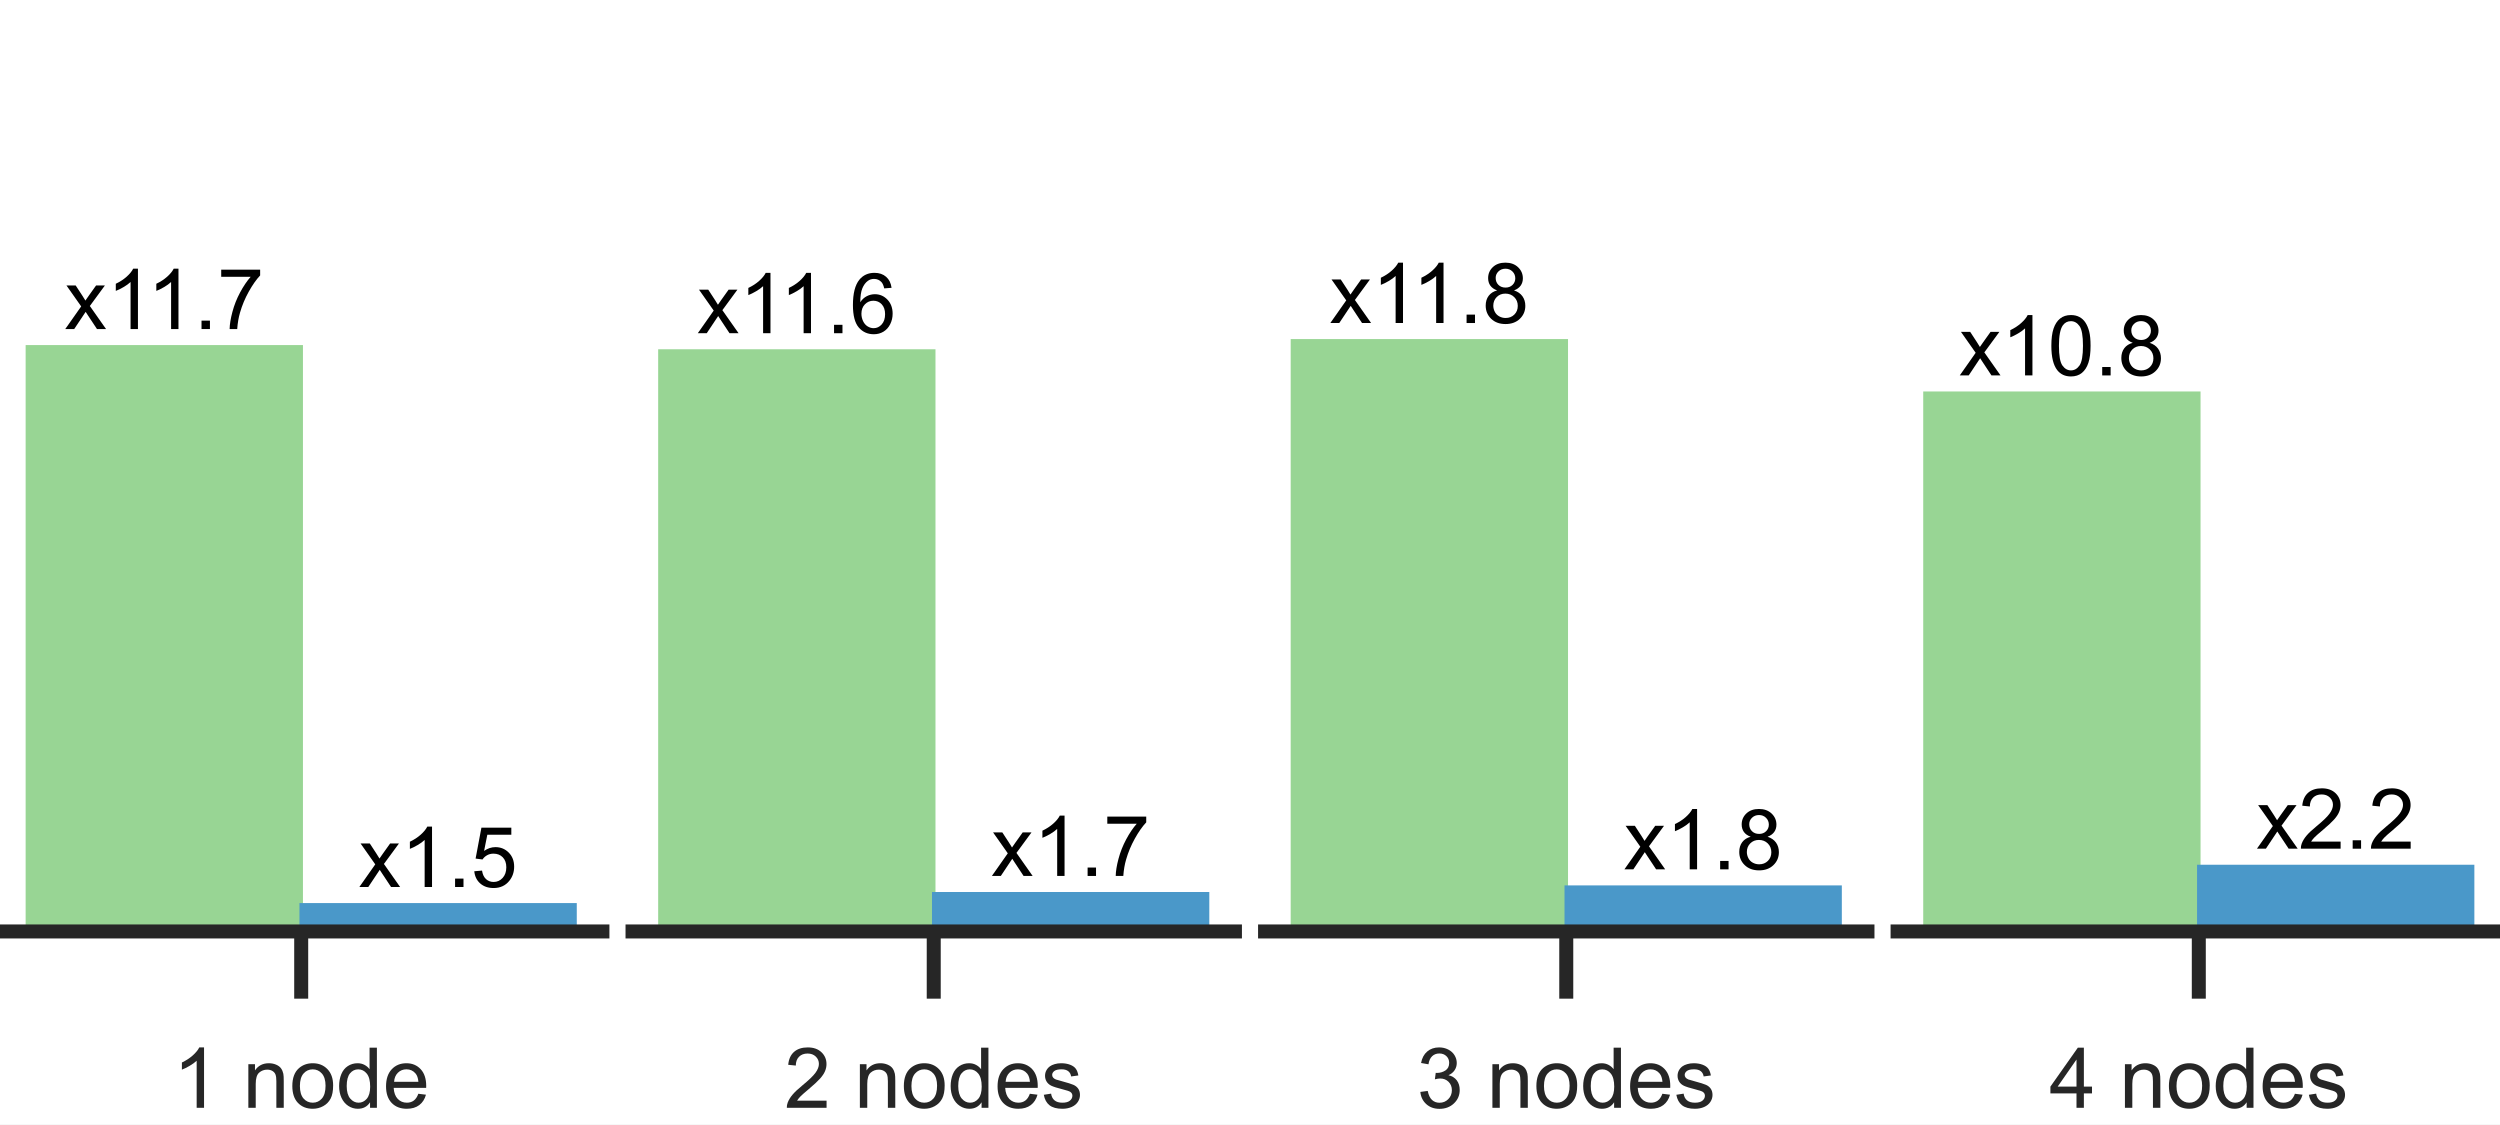
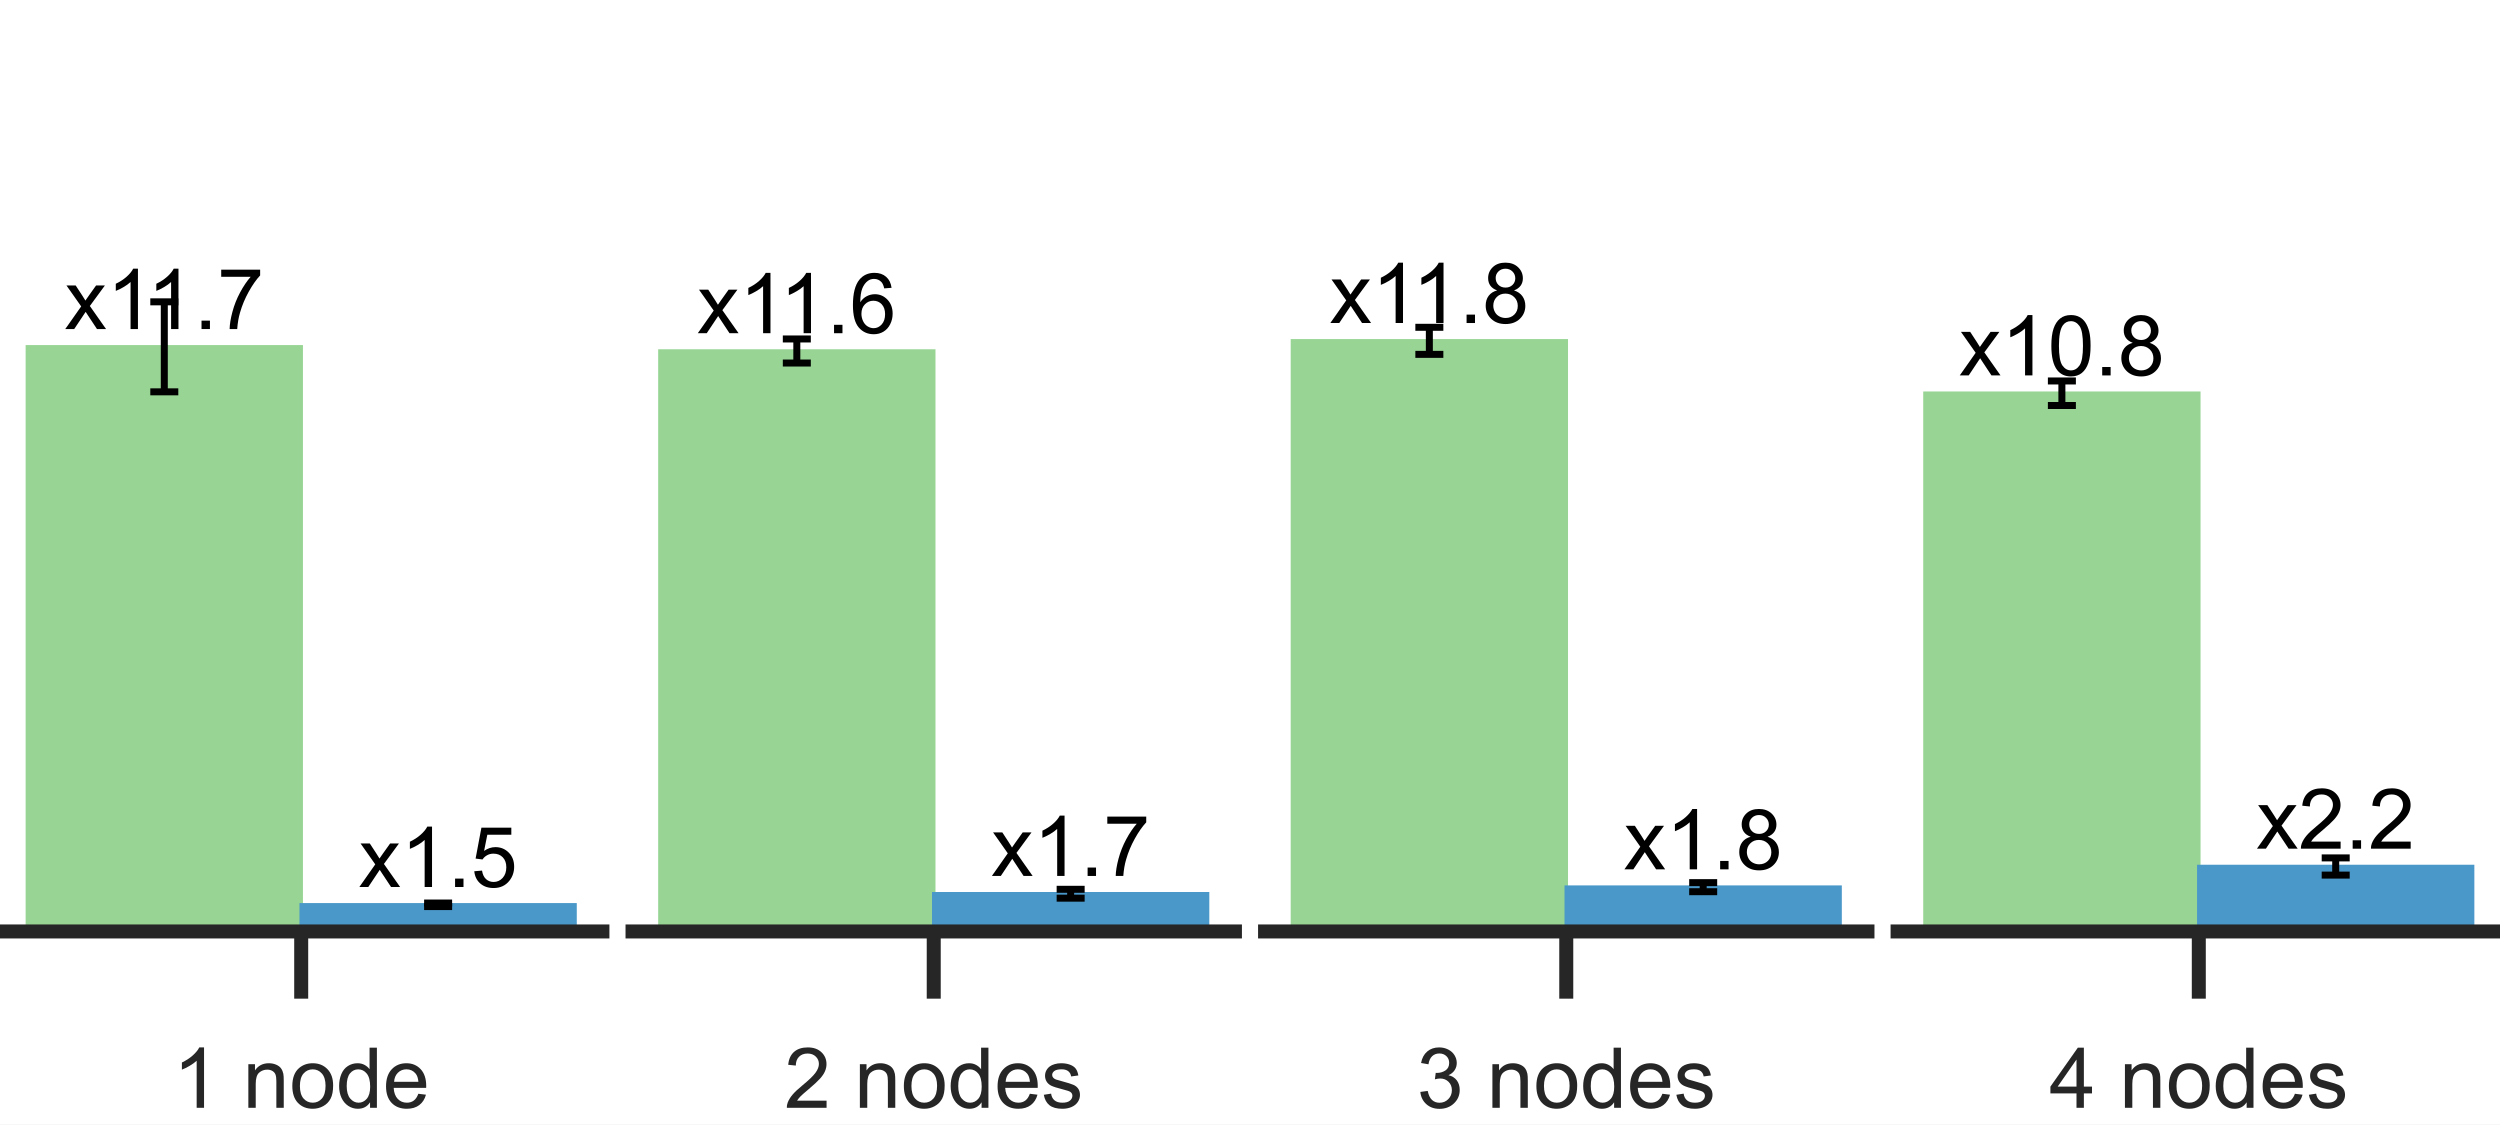
<svg xmlns="http://www.w3.org/2000/svg" xmlns:xlink="http://www.w3.org/1999/xlink" width="178.56pt" height="80.315pt" viewBox="0 0 178.56 80.315" version="1.1">
  <defs>
    <style type="text/css">*{stroke-linejoin: round; stroke-linecap: butt}</style>
  </defs>
  <g id="figure_1">
    <g id="patch_1">
      <path d="M 0 80.315  L 178.56 80.315  L 178.56 0  L 0 0  z " style="fill: #ffffff" />
    </g>
    <g id="axes_1">
      <g id="patch_2">
        <path d="M 0 66.528  L 43.027 66.528  L 43.027 0  L 0 0  z " style="fill: #ffffff" />
      </g>
      <g id="matplotlib.axis_1">
        <g id="xtick_1">
          <g id="line2d_1">
            <defs>
-               <path id="ma3619bbfa8" d="M 0 0  L 0 4.8  " style="stroke: #262626" />
+               <path id="m27827e6bce" d="M 0 0  L 0 4.8  " style="stroke: #262626" />
            </defs>
            <g>
-               <use xlink:href="#ma3619bbfa8" x="21.513" y="66.528" style="fill: #262626; stroke: #262626" />
+               <use xlink:href="#m27827e6bce" x="21.513" y="66.528" style="fill: #262626; stroke: #262626" />
            </g>
          </g>
          <g id="text_1">
            <g style="fill: #262626" transform="translate(12.33841 79.12269) scale(0.06 -0.06)">
              <defs>
                <path id="ArialMT-31" d="M 2384 0  L 1822 0  L 1822 3584  Q 1619 3391 1289 3197  Q 959 3003 697 2906  L 697 3450  Q 1169 3672 1522 3987  Q 1875 4303 2022 4600  L 2384 4600  L 2384 0  z " transform="scale(0.015625)" />
                <path id="ArialMT-20" transform="scale(0.015625)" />
                <path id="ArialMT-6e" d="M 422 0  L 422 3319  L 928 3319  L 928 2847  Q 1294 3394 1984 3394  Q 2284 3394 2536 3286  Q 2788 3178 2913 3003  Q 3038 2828 3088 2588  Q 3119 2431 3119 2041  L 3119 0  L 2556 0  L 2556 2019  Q 2556 2363 2490 2533  Q 2425 2703 2258 2804  Q 2091 2906 1866 2906  Q 1506 2906 1245 2678  Q 984 2450 984 1813  L 984 0  L 422 0  z " transform="scale(0.015625)" />
                <path id="ArialMT-6f" d="M 213 1659  Q 213 2581 725 3025  Q 1153 3394 1769 3394  Q 2453 3394 2887 2945  Q 3322 2497 3322 1706  Q 3322 1066 3130 698  Q 2938 331 2570 128  Q 2203 -75 1769 -75  Q 1072 -75 642 372  Q 213 819 213 1659  z M 791 1659  Q 791 1022 1069 705  Q 1347 388 1769 388  Q 2188 388 2466 706  Q 2744 1025 2744 1678  Q 2744 2294 2464 2611  Q 2184 2928 1769 2928  Q 1347 2928 1069 2612  Q 791 2297 791 1659  z " transform="scale(0.015625)" />
                <path id="ArialMT-64" d="M 2575 0  L 2575 419  Q 2259 -75 1647 -75  Q 1250 -75 917 144  Q 584 363 401 755  Q 219 1147 219 1656  Q 219 2153 384 2558  Q 550 2963 881 3178  Q 1213 3394 1622 3394  Q 1922 3394 2156 3267  Q 2391 3141 2538 2938  L 2538 4581  L 3097 4581  L 3097 0  L 2575 0  z M 797 1656  Q 797 1019 1065 703  Q 1334 388 1700 388  Q 2069 388 2326 689  Q 2584 991 2584 1609  Q 2584 2291 2321 2609  Q 2059 2928 1675 2928  Q 1300 2928 1048 2622  Q 797 2316 797 1656  z " transform="scale(0.015625)" />
                <path id="ArialMT-65" d="M 2694 1069  L 3275 997  Q 3138 488 2766 206  Q 2394 -75 1816 -75  Q 1088 -75 661 373  Q 234 822 234 1631  Q 234 2469 665 2931  Q 1097 3394 1784 3394  Q 2450 3394 2872 2941  Q 3294 2488 3294 1666  Q 3294 1616 3291 1516  L 816 1516  Q 847 969 1125 678  Q 1403 388 1819 388  Q 2128 388 2347 550  Q 2566 713 2694 1069  z M 847 1978  L 2700 1978  Q 2663 2397 2488 2606  Q 2219 2931 1791 2931  Q 1403 2931 1139 2672  Q 875 2413 847 1978  z " transform="scale(0.015625)" />
              </defs>
              <use xlink:href="#ArialMT-31" />
              <use xlink:href="#ArialMT-20" transform="translate(55.61523 0)" />
              <use xlink:href="#ArialMT-6e" transform="translate(83.39844 0)" />
              <use xlink:href="#ArialMT-6f" transform="translate(139.0137 0)" />
              <use xlink:href="#ArialMT-64" transform="translate(194.6289 0)" />
              <use xlink:href="#ArialMT-65" transform="translate(250.2441 0)" />
            </g>
          </g>
        </g>
      </g>
      <g id="patch_3">
-         <path d="M 1.956 70.441  L 21.513 70.441  L 21.513 24.772  L 1.956 24.772  z " clip-path="url(#p484f53d5b1)" style="fill: #98d594; stroke: #98d594; stroke-width: 0.25; stroke-linejoin: miter" />
+         <path d="M 1.956 70.441  L 21.513 70.441  L 21.513 24.772  L 1.956 24.772  z " clip-path="url(#p8f680a75d4)" style="fill: #98d594; stroke: #98d594; stroke-width: 0.25; stroke-linejoin: miter" />
      </g>
      <g id="patch_4">
-         <path d="M 21.513 70.441  L 41.071 70.441  L 41.071 64.624  L 21.513 64.624  z " clip-path="url(#p484f53d5b1)" style="fill: #4a98c9; stroke: #4a98c9; stroke-width: 0.25; stroke-linejoin: miter" />
+         <path d="M 21.513 70.441  L 41.071 70.441  L 41.071 64.624  L 21.513 64.624  z " clip-path="url(#p8f680a75d4)" style="fill: #4a98c9; stroke: #4a98c9; stroke-width: 0.25; stroke-linejoin: miter" />
+       </g>
+       <g id="LineCollection_1">
+         <path d="M 11.735 27.985  L 11.735 21.56  " clip-path="url(#p8f680a75d4)" style="fill: none; stroke: #000000; stroke-width: 0.5" />
+       </g>
+       <g id="line2d_2">
+         <defs>
+           <path id="m0736948f41" d="M 1 0  L -1 -0  " style="stroke: #000000; stroke-width: 0.5" />
+         </defs>
+         <g clip-path="url(#p8f680a75d4)">
+           <use xlink:href="#m0736948f41" x="11.735" y="27.985" style="stroke: #000000; stroke-width: 0.5" />
+         </g>
+       </g>
+       <g id="line2d_3">
+         <g clip-path="url(#p8f680a75d4)">
+           <use xlink:href="#m0736948f41" x="11.735" y="21.56" style="stroke: #000000; stroke-width: 0.5" />
+         </g>
+       </g>
+       <g id="LineCollection_2">
+         <path d="M 31.292 64.751  L 31.292 64.497  " clip-path="url(#p8f680a75d4)" style="fill: none; stroke: #000000; stroke-width: 0.5" />
+       </g>
+       <g id="line2d_4">
+         <g clip-path="url(#p8f680a75d4)">
+           <use xlink:href="#m0736948f41" x="31.292" y="64.751" style="stroke: #000000; stroke-width: 0.5" />
+         </g>
+       </g>
+       <g id="line2d_5">
+         <g clip-path="url(#p8f680a75d4)">
+           <use xlink:href="#m0736948f41" x="31.292" y="64.497" style="stroke: #000000; stroke-width: 0.5" />
+         </g>
      </g>
      <g id="patch_5">
        <path d="M 0 66.528  L 43.027 66.528  " style="fill: none; stroke: #262626; stroke-linejoin: miter; stroke-linecap: square" />
      </g>
      <g id="text_2">
        <g transform="translate(4.61747 23.50152) scale(0.06 -0.06)">
          <defs>
            <path id="ArialMT-78" d="M 47 0  L 1259 1725  L 138 3319  L 841 3319  L 1350 2541  Q 1494 2319 1581 2169  Q 1719 2375 1834 2534  L 2394 3319  L 3066 3319  L 1919 1756  L 3153 0  L 2463 0  L 1781 1031  L 1600 1309  L 728 0  L 47 0  z " transform="scale(0.015625)" />
            <path id="ArialMT-2e" d="M 581 0  L 581 641  L 1222 641  L 1222 0  L 581 0  z " transform="scale(0.015625)" />
            <path id="ArialMT-37" d="M 303 3981  L 303 4522  L 3269 4522  L 3269 4084  Q 2831 3619 2401 2847  Q 1972 2075 1738 1259  Q 1569 684 1522 0  L 944 0  Q 953 541 1156 1306  Q 1359 2072 1739 2783  Q 2119 3494 2547 3981  L 303 3981  z " transform="scale(0.015625)" />
          </defs>
          <use xlink:href="#ArialMT-78" />
          <use xlink:href="#ArialMT-31" transform="translate(50 0)" />
          <use xlink:href="#ArialMT-31" transform="translate(98.24023 0)" />
          <use xlink:href="#ArialMT-2e" transform="translate(153.8555 0)" />
          <use xlink:href="#ArialMT-37" transform="translate(181.6387 0)" />
        </g>
      </g>
      <g id="text_3">
        <g transform="translate(25.622 63.35326) scale(0.06 -0.06)">
          <defs>
            <path id="ArialMT-35" d="M 266 1200  L 856 1250  Q 922 819 1161 601  Q 1400 384 1738 384  Q 2144 384 2425 690  Q 2706 997 2706 1503  Q 2706 1984 2436 2262  Q 2166 2541 1728 2541  Q 1456 2541 1237 2417  Q 1019 2294 894 2097  L 366 2166  L 809 4519  L 3088 4519  L 3088 3981  L 1259 3981  L 1013 2750  Q 1425 3038 1878 3038  Q 2478 3038 2890 2622  Q 3303 2206 3303 1553  Q 3303 931 2941 478  Q 2500 -78 1738 -78  Q 1113 -78 717 272  Q 322 622 266 1200  z " transform="scale(0.015625)" />
          </defs>
          <use xlink:href="#ArialMT-78" />
          <use xlink:href="#ArialMT-31" transform="translate(50 0)" />
          <use xlink:href="#ArialMT-2e" transform="translate(105.6152 0)" />
          <use xlink:href="#ArialMT-35" transform="translate(133.3984 0)" />
        </g>
      </g>
    </g>
    <g id="axes_2">
      <g id="patch_6">
        <path d="M 45.178 66.528  L 88.204 66.528  L 88.204 0  L 45.178 0  z " style="fill: #ffffff" />
      </g>
      <g id="matplotlib.axis_2">
        <g id="xtick_2">
-           <g id="line2d_2">
+           <g id="line2d_6">
            <g>
-               <use xlink:href="#ma3619bbfa8" x="66.691" y="66.528" style="fill: #262626; stroke: #262626" />
+               <use xlink:href="#m27827e6bce" x="66.691" y="66.528" style="fill: #262626; stroke: #262626" />
            </g>
          </g>
          <g id="text_4">
            <g style="fill: #262626" transform="translate(56.01624 79.12269) scale(0.06 -0.06)">
              <defs>
                <path id="ArialMT-32" d="M 3222 541  L 3222 0  L 194 0  Q 188 203 259 391  Q 375 700 629 1000  Q 884 1300 1366 1694  Q 2113 2306 2375 2664  Q 2638 3022 2638 3341  Q 2638 3675 2398 3904  Q 2159 4134 1775 4134  Q 1369 4134 1125 3890  Q 881 3647 878 3216  L 300 3275  Q 359 3922 746 4261  Q 1134 4600 1788 4600  Q 2447 4600 2831 4234  Q 3216 3869 3216 3328  Q 3216 3053 3103 2787  Q 2991 2522 2730 2228  Q 2469 1934 1863 1422  Q 1356 997 1212 845  Q 1069 694 975 541  L 3222 541  z " transform="scale(0.015625)" />
                <path id="ArialMT-73" d="M 197 991  L 753 1078  Q 800 744 1014 566  Q 1228 388 1613 388  Q 2000 388 2187 545  Q 2375 703 2375 916  Q 2375 1106 2209 1216  Q 2094 1291 1634 1406  Q 1016 1563 777 1677  Q 538 1791 414 1992  Q 291 2194 291 2438  Q 291 2659 392 2848  Q 494 3038 669 3163  Q 800 3259 1026 3326  Q 1253 3394 1513 3394  Q 1903 3394 2198 3281  Q 2494 3169 2634 2976  Q 2775 2784 2828 2463  L 2278 2388  Q 2241 2644 2061 2787  Q 1881 2931 1553 2931  Q 1166 2931 1000 2803  Q 834 2675 834 2503  Q 834 2394 903 2306  Q 972 2216 1119 2156  Q 1203 2125 1616 2013  Q 2213 1853 2448 1751  Q 2684 1650 2818 1456  Q 2953 1263 2953 975  Q 2953 694 2789 445  Q 2625 197 2315 61  Q 2006 -75 1616 -75  Q 969 -75 630 194  Q 291 463 197 991  z " transform="scale(0.015625)" />
              </defs>
              <use xlink:href="#ArialMT-32" />
              <use xlink:href="#ArialMT-20" transform="translate(55.61523 0)" />
              <use xlink:href="#ArialMT-6e" transform="translate(83.39844 0)" />
              <use xlink:href="#ArialMT-6f" transform="translate(139.0137 0)" />
              <use xlink:href="#ArialMT-64" transform="translate(194.6289 0)" />
              <use xlink:href="#ArialMT-65" transform="translate(250.2441 0)" />
              <use xlink:href="#ArialMT-73" transform="translate(305.8594 0)" />
            </g>
          </g>
        </g>
      </g>
      <g id="matplotlib.axis_3">
        <g id="ytick_1" />
        <g id="ytick_2" />
        <g id="ytick_3" />
      </g>
      <g id="patch_7">
-         <path d="M 47.134 70.441  L 66.691 70.441  L 66.691 25.071  L 47.134 25.071  z " clip-path="url(#pce7a3268d8)" style="fill: #98d594; stroke: #98d594; stroke-width: 0.25; stroke-linejoin: miter" />
+         <path d="M 47.134 70.441  L 66.691 70.441  L 66.691 25.071  L 47.134 25.071  z " clip-path="url(#p5d526a7cd5)" style="fill: #98d594; stroke: #98d594; stroke-width: 0.25; stroke-linejoin: miter" />
      </g>
      <g id="patch_8">
-         <path d="M 66.691 70.441  L 86.249 70.441  L 86.249 63.835  L 66.691 63.835  z " clip-path="url(#pce7a3268d8)" style="fill: #4a98c9; stroke: #4a98c9; stroke-width: 0.25; stroke-linejoin: miter" />
+         <path d="M 66.691 70.441  L 86.249 70.441  L 86.249 63.835  L 66.691 63.835  z " clip-path="url(#p5d526a7cd5)" style="fill: #4a98c9; stroke: #4a98c9; stroke-width: 0.25; stroke-linejoin: miter" />
+       </g>
+       <g id="LineCollection_3">
+         <path d="M 56.912 25.93  L 56.912 24.211  " clip-path="url(#p5d526a7cd5)" style="fill: none; stroke: #000000; stroke-width: 0.5" />
+       </g>
+       <g id="line2d_7">
+         <g clip-path="url(#p5d526a7cd5)">
+           <use xlink:href="#m0736948f41" x="56.912" y="25.93" style="stroke: #000000; stroke-width: 0.5" />
+         </g>
+       </g>
+       <g id="line2d_8">
+         <g clip-path="url(#p5d526a7cd5)">
+           <use xlink:href="#m0736948f41" x="56.912" y="24.211" style="stroke: #000000; stroke-width: 0.5" />
+         </g>
+       </g>
+       <g id="LineCollection_4">
+         <path d="M 76.47 64.153  L 76.47 63.517  " clip-path="url(#p5d526a7cd5)" style="fill: none; stroke: #000000; stroke-width: 0.5" />
+       </g>
+       <g id="line2d_9">
+         <g clip-path="url(#p5d526a7cd5)">
+           <use xlink:href="#m0736948f41" x="76.47" y="64.153" style="stroke: #000000; stroke-width: 0.5" />
+         </g>
+       </g>
+       <g id="line2d_10">
+         <g clip-path="url(#p5d526a7cd5)">
+           <use xlink:href="#m0736948f41" x="76.47" y="63.517" style="stroke: #000000; stroke-width: 0.5" />
+         </g>
      </g>
      <g id="patch_9">
        <path d="M 45.178 66.528  L 88.204 66.528  " style="fill: none; stroke: #262626; stroke-linejoin: miter; stroke-linecap: square" />
      </g>
      <g id="text_5">
        <g transform="translate(49.7953 23.79983) scale(0.06 -0.06)">
          <defs>
            <path id="ArialMT-36" d="M 3184 3459  L 2625 3416  Q 2550 3747 2413 3897  Q 2184 4138 1850 4138  Q 1581 4138 1378 3988  Q 1113 3794 959 3422  Q 806 3050 800 2363  Q 1003 2672 1297 2822  Q 1591 2972 1913 2972  Q 2475 2972 2870 2558  Q 3266 2144 3266 1488  Q 3266 1056 3080 686  Q 2894 316 2569 119  Q 2244 -78 1831 -78  Q 1128 -78 684 439  Q 241 956 241 2144  Q 241 3472 731 4075  Q 1159 4600 1884 4600  Q 2425 4600 2770 4297  Q 3116 3994 3184 3459  z M 888 1484  Q 888 1194 1011 928  Q 1134 663 1356 523  Q 1578 384 1822 384  Q 2178 384 2434 671  Q 2691 959 2691 1453  Q 2691 1928 2437 2201  Q 2184 2475 1800 2475  Q 1419 2475 1153 2201  Q 888 1928 888 1484  z " transform="scale(0.015625)" />
          </defs>
          <use xlink:href="#ArialMT-78" />
          <use xlink:href="#ArialMT-31" transform="translate(50 0)" />
          <use xlink:href="#ArialMT-31" transform="translate(98.24023 0)" />
          <use xlink:href="#ArialMT-2e" transform="translate(153.8555 0)" />
          <use xlink:href="#ArialMT-36" transform="translate(181.6387 0)" />
        </g>
      </g>
      <g id="text_6">
        <g transform="translate(70.79984 62.56443) scale(0.06 -0.06)">
          <use xlink:href="#ArialMT-78" />
          <use xlink:href="#ArialMT-31" transform="translate(50 0)" />
          <use xlink:href="#ArialMT-2e" transform="translate(105.6152 0)" />
          <use xlink:href="#ArialMT-37" transform="translate(133.3984 0)" />
        </g>
      </g>
    </g>
    <g id="axes_3">
      <g id="patch_10">
        <path d="M 90.356 66.528  L 133.382 66.528  L 133.382 0  L 90.356 0  z " style="fill: #ffffff" />
      </g>
      <g id="matplotlib.axis_4">
        <g id="xtick_3">
-           <g id="line2d_3">
+           <g id="line2d_11">
            <g>
-               <use xlink:href="#ma3619bbfa8" x="111.869" y="66.528" style="fill: #262626; stroke: #262626" />
+               <use xlink:href="#m27827e6bce" x="111.869" y="66.528" style="fill: #262626; stroke: #262626" />
            </g>
          </g>
          <g id="text_7">
            <g style="fill: #262626" transform="translate(101.1941 79.12269) scale(0.06 -0.06)">
              <defs>
                <path id="ArialMT-33" d="M 269 1209  L 831 1284  Q 928 806 1161 595  Q 1394 384 1728 384  Q 2125 384 2398 659  Q 2672 934 2672 1341  Q 2672 1728 2419 1979  Q 2166 2231 1775 2231  Q 1616 2231 1378 2169  L 1441 2663  Q 1497 2656 1531 2656  Q 1891 2656 2178 2843  Q 2466 3031 2466 3422  Q 2466 3731 2256 3934  Q 2047 4138 1716 4138  Q 1388 4138 1169 3931  Q 950 3725 888 3313  L 325 3413  Q 428 3978 793 4289  Q 1159 4600 1703 4600  Q 2078 4600 2393 4439  Q 2709 4278 2876 4000  Q 3044 3722 3044 3409  Q 3044 3113 2884 2869  Q 2725 2625 2413 2481  Q 2819 2388 3044 2092  Q 3269 1797 3269 1353  Q 3269 753 2831 336  Q 2394 -81 1725 -81  Q 1122 -81 723 278  Q 325 638 269 1209  z " transform="scale(0.015625)" />
              </defs>
              <use xlink:href="#ArialMT-33" />
              <use xlink:href="#ArialMT-20" transform="translate(55.61523 0)" />
              <use xlink:href="#ArialMT-6e" transform="translate(83.39844 0)" />
              <use xlink:href="#ArialMT-6f" transform="translate(139.0137 0)" />
              <use xlink:href="#ArialMT-64" transform="translate(194.6289 0)" />
              <use xlink:href="#ArialMT-65" transform="translate(250.2441 0)" />
              <use xlink:href="#ArialMT-73" transform="translate(305.8594 0)" />
            </g>
          </g>
        </g>
      </g>
      <g id="matplotlib.axis_5">
        <g id="ytick_4" />
        <g id="ytick_5" />
        <g id="ytick_6" />
      </g>
      <g id="patch_11">
-         <path d="M 92.311 70.441  L 111.869 70.441  L 111.869 24.342  L 92.311 24.342  z " clip-path="url(#ped0d3b6399)" style="fill: #98d594; stroke: #98d594; stroke-width: 0.25; stroke-linejoin: miter" />
+         <path d="M 92.311 70.441  L 111.869 70.441  L 111.869 24.342  L 92.311 24.342  z " clip-path="url(#p3ce3d25c74)" style="fill: #98d594; stroke: #98d594; stroke-width: 0.25; stroke-linejoin: miter" />
      </g>
      <g id="patch_12">
-         <path d="M 111.869 70.441  L 131.426 70.441  L 131.426 63.363  L 111.869 63.363  z " clip-path="url(#ped0d3b6399)" style="fill: #4a98c9; stroke: #4a98c9; stroke-width: 0.25; stroke-linejoin: miter" />
+         <path d="M 111.869 70.441  L 131.426 70.441  L 131.426 63.363  L 111.869 63.363  z " clip-path="url(#p3ce3d25c74)" style="fill: #4a98c9; stroke: #4a98c9; stroke-width: 0.25; stroke-linejoin: miter" />
+       </g>
+       <g id="LineCollection_5">
+         <path d="M 102.09 25.31  L 102.09 23.375  " clip-path="url(#p3ce3d25c74)" style="fill: none; stroke: #000000; stroke-width: 0.5" />
+       </g>
+       <g id="line2d_12">
+         <g clip-path="url(#p3ce3d25c74)">
+           <use xlink:href="#m0736948f41" x="102.09" y="25.31" style="stroke: #000000; stroke-width: 0.5" />
+         </g>
+       </g>
+       <g id="line2d_13">
+         <g clip-path="url(#p3ce3d25c74)">
+           <use xlink:href="#m0736948f41" x="102.09" y="23.375" style="stroke: #000000; stroke-width: 0.5" />
+         </g>
+       </g>
+       <g id="LineCollection_6">
+         <path d="M 121.648 63.688  L 121.648 63.039  " clip-path="url(#p3ce3d25c74)" style="fill: none; stroke: #000000; stroke-width: 0.5" />
+       </g>
+       <g id="line2d_14">
+         <g clip-path="url(#p3ce3d25c74)">
+           <use xlink:href="#m0736948f41" x="121.648" y="63.688" style="stroke: #000000; stroke-width: 0.5" />
+         </g>
+       </g>
+       <g id="line2d_15">
+         <g clip-path="url(#p3ce3d25c74)">
+           <use xlink:href="#m0736948f41" x="121.648" y="63.039" style="stroke: #000000; stroke-width: 0.5" />
+         </g>
      </g>
      <g id="patch_13">
        <path d="M 90.356 66.528  L 133.382 66.528  " style="fill: none; stroke: #262626; stroke-linejoin: miter; stroke-linecap: square" />
      </g>
      <g id="text_8">
        <g transform="translate(94.97313 23.07165) scale(0.06 -0.06)">
          <defs>
            <path id="ArialMT-38" d="M 1131 2484  Q 781 2613 612 2850  Q 444 3088 444 3419  Q 444 3919 803 4259  Q 1163 4600 1759 4600  Q 2359 4600 2725 4251  Q 3091 3903 3091 3403  Q 3091 3084 2923 2848  Q 2756 2613 2416 2484  Q 2838 2347 3058 2040  Q 3278 1734 3278 1309  Q 3278 722 2862 322  Q 2447 -78 1769 -78  Q 1091 -78 675 323  Q 259 725 259 1325  Q 259 1772 486 2073  Q 713 2375 1131 2484  z M 1019 3438  Q 1019 3113 1228 2906  Q 1438 2700 1772 2700  Q 2097 2700 2305 2904  Q 2513 3109 2513 3406  Q 2513 3716 2298 3927  Q 2084 4138 1766 4138  Q 1444 4138 1231 3931  Q 1019 3725 1019 3438  z M 838 1322  Q 838 1081 952 856  Q 1066 631 1291 507  Q 1516 384 1775 384  Q 2178 384 2440 643  Q 2703 903 2703 1303  Q 2703 1709 2433 1975  Q 2163 2241 1756 2241  Q 1359 2241 1098 1978  Q 838 1716 838 1322  z " transform="scale(0.015625)" />
          </defs>
          <use xlink:href="#ArialMT-78" />
          <use xlink:href="#ArialMT-31" transform="translate(50 0)" />
          <use xlink:href="#ArialMT-31" transform="translate(98.24023 0)" />
          <use xlink:href="#ArialMT-2e" transform="translate(153.8555 0)" />
          <use xlink:href="#ArialMT-38" transform="translate(181.6387 0)" />
        </g>
      </g>
      <g id="text_9">
        <g transform="translate(115.9777 62.09238) scale(0.06 -0.06)">
          <use xlink:href="#ArialMT-78" />
          <use xlink:href="#ArialMT-31" transform="translate(50 0)" />
          <use xlink:href="#ArialMT-2e" transform="translate(105.6152 0)" />
          <use xlink:href="#ArialMT-38" transform="translate(133.3984 0)" />
        </g>
      </g>
    </g>
    <g id="axes_4">
      <g id="patch_14">
        <path d="M 135.533 66.528  L 178.56 66.528  L 178.56 0  L 135.533 0  z " style="fill: #ffffff" />
      </g>
      <g id="matplotlib.axis_6">
        <g id="xtick_4">
-           <g id="line2d_4">
+           <g id="line2d_16">
            <g>
-               <use xlink:href="#ma3619bbfa8" x="157.047" y="66.528" style="fill: #262626; stroke: #262626" />
+               <use xlink:href="#m27827e6bce" x="157.047" y="66.528" style="fill: #262626; stroke: #262626" />
            </g>
          </g>
          <g id="text_10">
            <g style="fill: #262626" transform="translate(146.3719 79.12269) scale(0.06 -0.06)">
              <defs>
                <path id="ArialMT-34" d="M 2069 0  L 2069 1097  L 81 1097  L 81 1613  L 2172 4581  L 2631 4581  L 2631 1613  L 3250 1613  L 3250 1097  L 2631 1097  L 2631 0  L 2069 0  z M 2069 1613  L 2069 3678  L 634 1613  L 2069 1613  z " transform="scale(0.015625)" />
              </defs>
              <use xlink:href="#ArialMT-34" />
              <use xlink:href="#ArialMT-20" transform="translate(55.61523 0)" />
              <use xlink:href="#ArialMT-6e" transform="translate(83.39844 0)" />
              <use xlink:href="#ArialMT-6f" transform="translate(139.0137 0)" />
              <use xlink:href="#ArialMT-64" transform="translate(194.6289 0)" />
              <use xlink:href="#ArialMT-65" transform="translate(250.2441 0)" />
              <use xlink:href="#ArialMT-73" transform="translate(305.8594 0)" />
            </g>
          </g>
        </g>
      </g>
      <g id="matplotlib.axis_7">
        <g id="ytick_7" />
        <g id="ytick_8" />
        <g id="ytick_9" />
      </g>
      <g id="patch_15">
-         <path d="M 137.489 70.441  L 157.047 70.441  L 157.047 28.085  L 137.489 28.085  z " clip-path="url(#p37b3fa2787)" style="fill: #98d594; stroke: #98d594; stroke-width: 0.25; stroke-linejoin: miter" />
+         <path d="M 137.489 70.441  L 157.047 70.441  L 157.047 28.085  L 137.489 28.085  z " clip-path="url(#p770985c237)" style="fill: #98d594; stroke: #98d594; stroke-width: 0.25; stroke-linejoin: miter" />
      </g>
      <g id="patch_16">
-         <path d="M 157.047 70.441  L 176.604 70.441  L 176.604 61.888  L 157.047 61.888  z " clip-path="url(#p37b3fa2787)" style="fill: #4a98c9; stroke: #4a98c9; stroke-width: 0.25; stroke-linejoin: miter" />
+         <path d="M 157.047 70.441  L 176.604 70.441  L 176.604 61.888  L 157.047 61.888  z " clip-path="url(#p770985c237)" style="fill: #4a98c9; stroke: #4a98c9; stroke-width: 0.25; stroke-linejoin: miter" />
+       </g>
+       <g id="LineCollection_7">
+         <path d="M 147.268 28.961  L 147.268 27.21  " clip-path="url(#p770985c237)" style="fill: none; stroke: #000000; stroke-width: 0.5" />
+       </g>
+       <g id="line2d_17">
+         <g clip-path="url(#p770985c237)">
+           <use xlink:href="#m0736948f41" x="147.268" y="28.961" style="stroke: #000000; stroke-width: 0.5" />
+         </g>
+       </g>
+       <g id="line2d_18">
+         <g clip-path="url(#p770985c237)">
+           <use xlink:href="#m0736948f41" x="147.268" y="27.21" style="stroke: #000000; stroke-width: 0.5" />
+         </g>
+       </g>
+       <g id="LineCollection_8">
+         <path d="M 166.825 62.502  L 166.825 61.274  " clip-path="url(#p770985c237)" style="fill: none; stroke: #000000; stroke-width: 0.5" />
+       </g>
+       <g id="line2d_19">
+         <g clip-path="url(#p770985c237)">
+           <use xlink:href="#m0736948f41" x="166.825" y="62.502" style="stroke: #000000; stroke-width: 0.5" />
+         </g>
+       </g>
+       <g id="line2d_20">
+         <g clip-path="url(#p770985c237)">
+           <use xlink:href="#m0736948f41" x="166.825" y="61.274" style="stroke: #000000; stroke-width: 0.5" />
+         </g>
      </g>
      <g id="patch_17">
        <path d="M 135.533 66.528  L 178.56 66.528  " style="fill: none; stroke: #262626; stroke-linejoin: miter; stroke-linecap: square" />
      </g>
      <g id="text_11">
        <g transform="translate(139.9297 26.81463) scale(0.06 -0.06)">
          <defs>
            <path id="ArialMT-30" d="M 266 2259  Q 266 3072 433 3567  Q 600 4063 929 4331  Q 1259 4600 1759 4600  Q 2128 4600 2406 4451  Q 2684 4303 2865 4023  Q 3047 3744 3150 3342  Q 3253 2941 3253 2259  Q 3253 1453 3087 958  Q 2922 463 2592 192  Q 2263 -78 1759 -78  Q 1097 -78 719 397  Q 266 969 266 2259  z M 844 2259  Q 844 1131 1108 757  Q 1372 384 1759 384  Q 2147 384 2411 759  Q 2675 1134 2675 2259  Q 2675 3391 2411 3762  Q 2147 4134 1753 4134  Q 1366 4134 1134 3806  Q 844 3388 844 2259  z " transform="scale(0.015625)" />
          </defs>
          <use xlink:href="#ArialMT-78" />
          <use xlink:href="#ArialMT-31" transform="translate(50 0)" />
          <use xlink:href="#ArialMT-30" transform="translate(105.6152 0)" />
          <use xlink:href="#ArialMT-2e" transform="translate(161.2305 0)" />
          <use xlink:href="#ArialMT-38" transform="translate(189.0137 0)" />
        </g>
      </g>
      <g id="text_12">
        <g transform="translate(161.1555 60.61723) scale(0.06 -0.06)">
          <use xlink:href="#ArialMT-78" />
          <use xlink:href="#ArialMT-32" transform="translate(50 0)" />
          <use xlink:href="#ArialMT-2e" transform="translate(105.6152 0)" />
          <use xlink:href="#ArialMT-32" transform="translate(133.3984 0)" />
        </g>
      </g>
    </g>
  </g>
  <defs>
-     <clipPath id="p484f53d5b1">
+     <clipPath id="p8f680a75d4">
      <rect x="0" y="0" width="43.027" height="66.528" />
    </clipPath>
-     <clipPath id="pce7a3268d8">
+     <clipPath id="p5d526a7cd5">
      <rect x="45.178" y="0" width="43.027" height="66.528" />
    </clipPath>
-     <clipPath id="ped0d3b6399">
+     <clipPath id="p3ce3d25c74">
      <rect x="90.356" y="0" width="43.027" height="66.528" />
    </clipPath>
-     <clipPath id="p37b3fa2787">
+     <clipPath id="p770985c237">
      <rect x="135.533" y="0" width="43.027" height="66.528" />
    </clipPath>
  </defs>
</svg>
